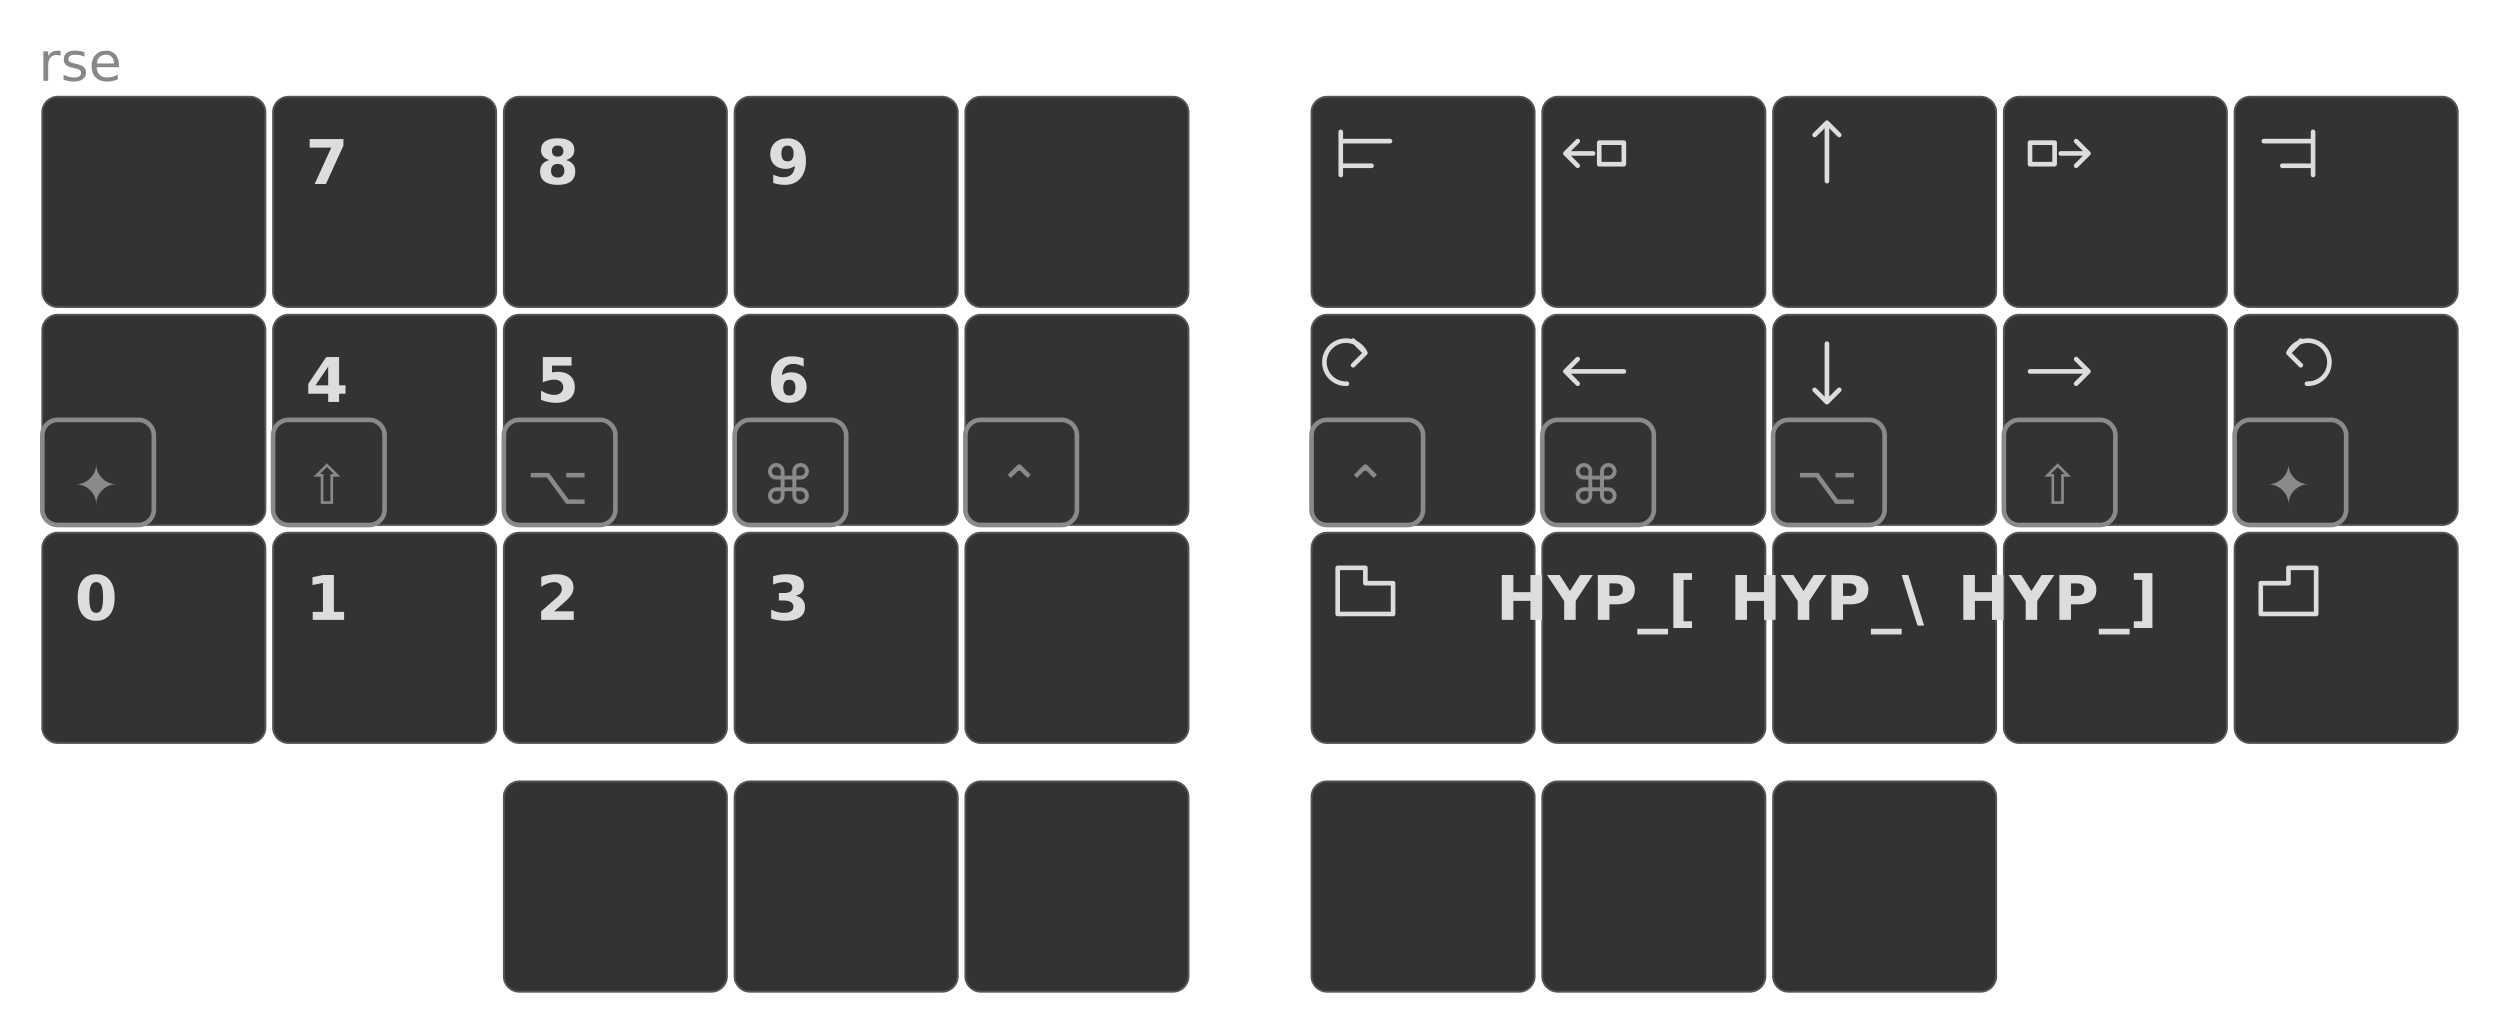
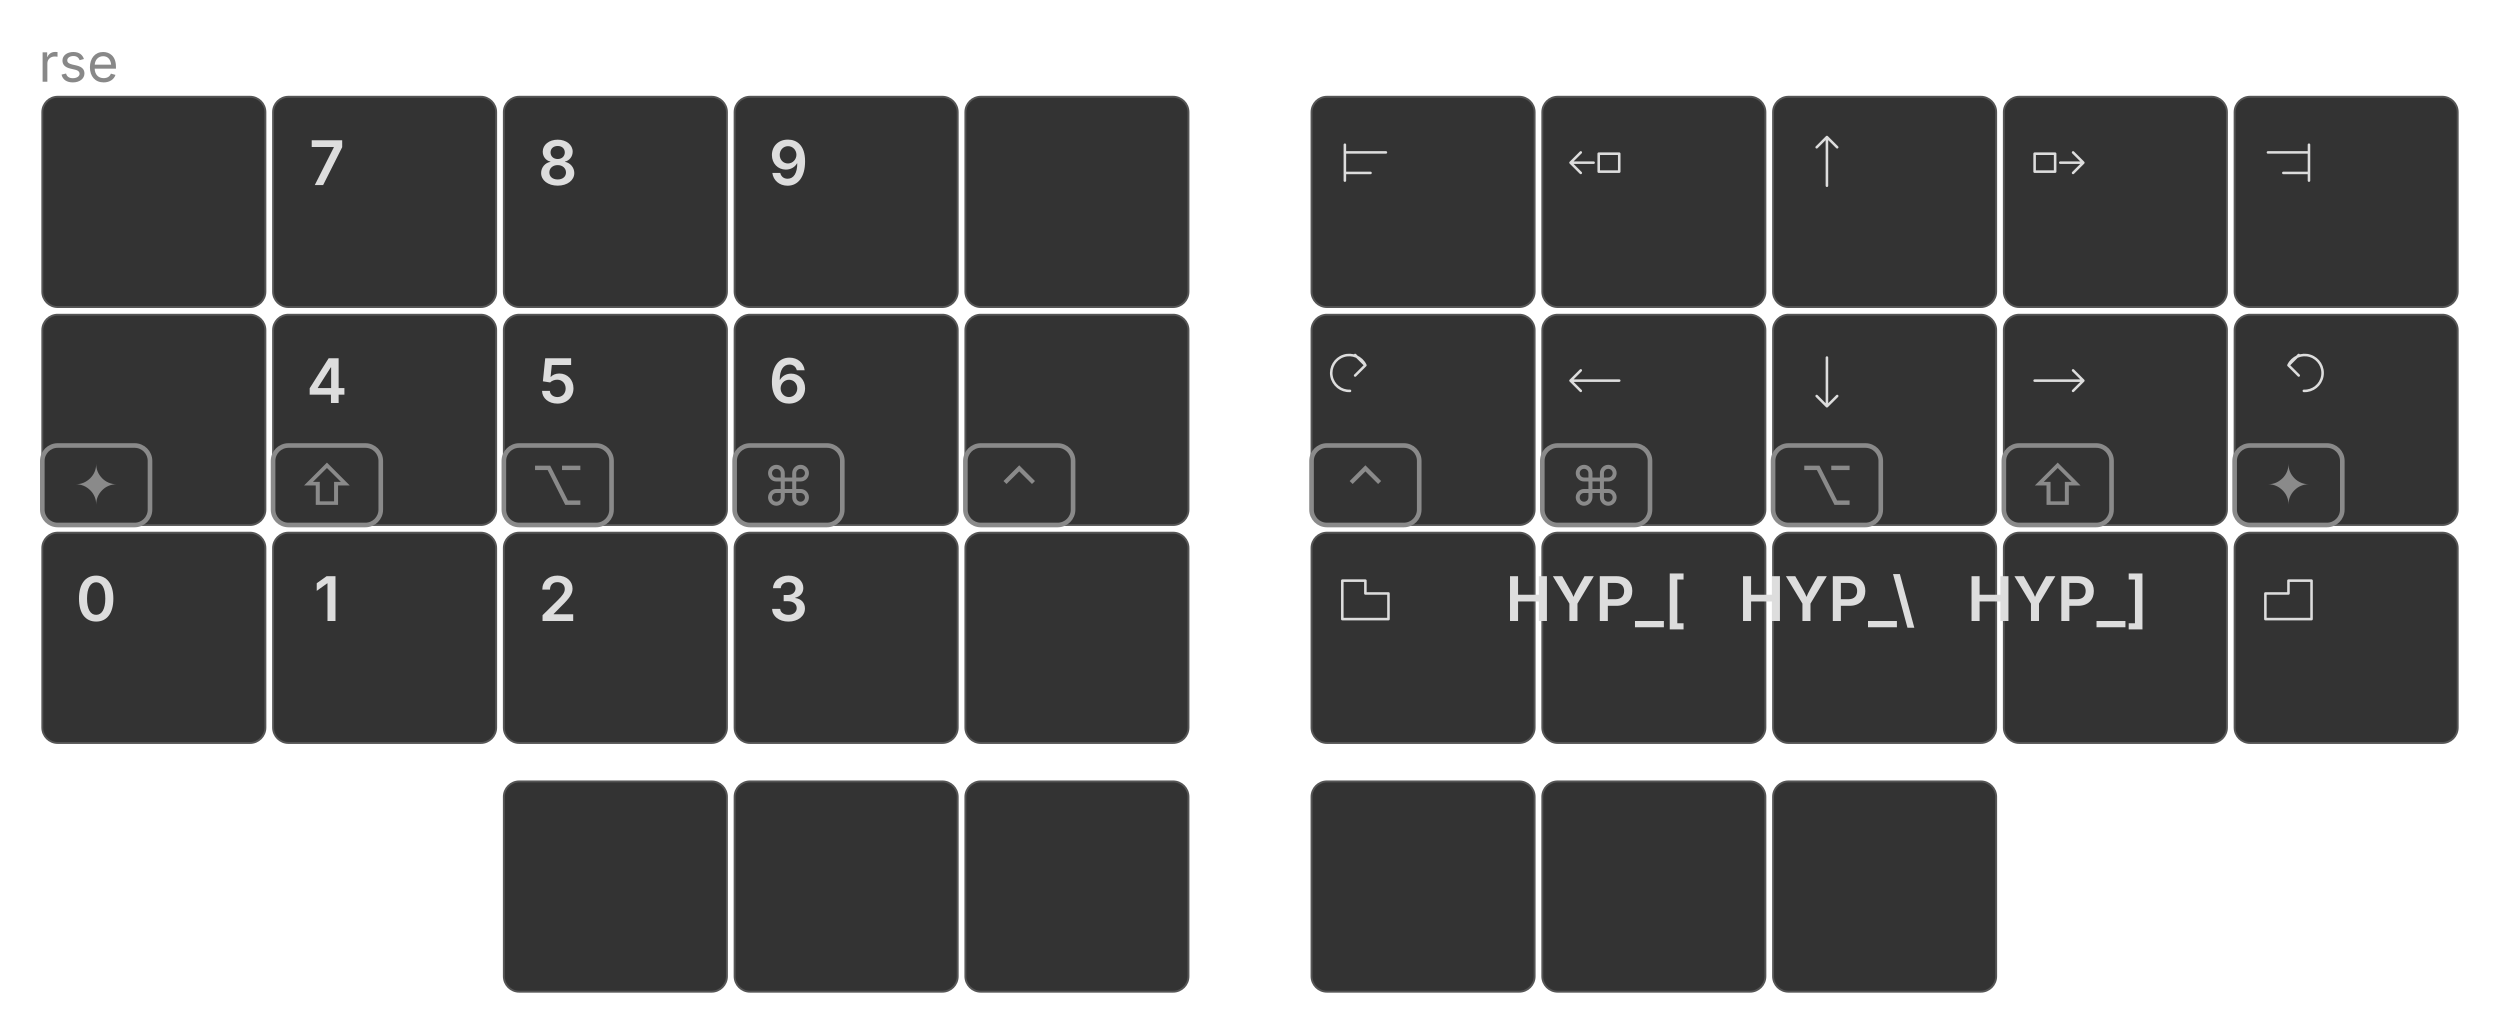
<svg xmlns="http://www.w3.org/2000/svg" class="keymap" width="650" height="267" viewBox="-10 -24 650.0 266.68">
-   <style>/* Cairo has no font fallback; DejaVu Sans has ⌘ ⌥ ⌃ ⇧ ✦ ⇊ ⇈. */
+   <style>/* Inter for letters. cairosvg uses only the first family, so marks
+        Inter lacks (✦ ⇊ ⇈) set .dejavu; browsers still walk the stack. */
    svg.keymap { background: #1e1e2e;
-                  font-family: "DejaVu Sans", "Segoe UI Symbol",
+                  font-family: Inter, "DejaVu Sans", "Segoe UI Symbol",
                              "Apple Symbols", sans-serif; }
+     text.dejavu { font-family: "DejaVu Sans", "Segoe UI Symbol",
+                   "Apple Symbols", sans-serif; }
    rect.keycap { fill: #333333; stroke: #555555; stroke-width: 0.5px; }
    text { fill: #c8c8c8; text-anchor: middle; dominant-baseline: central; }
    text.base { font-size: 16px; font-weight: 600; fill: #dddddd; }
    text.hold { font-size: 11px; }
    text.sym { font-size: 13px; fill: #9999ff; }
    text.num { font-size: 13px; fill: #ee9944; }
    text.oneshot { font-size: 12px; font-weight: 600; }
-     use.glyph { fill: none; stroke: #c8c8c8; stroke-width: 2.5px;
+     use.glyph { fill: none; stroke: #c8c8c8; stroke-width: 2px;
                stroke-linecap: round; stroke-linejoin: round; }
-     use.glyph.base { stroke: #dddddd; stroke-width: 3px; }
+     use.glyph.base { stroke: #dddddd; }
    use.glyph.sym { stroke: #9999ff; }
    use.glyph.num { stroke: #ee9944; }
    use.glyph.hold.tap-preferred.mod { stroke: #8a8a8a; }
    use.glyph.hold.hold-preferred.mod, use.glyph.oneshot.mod { stroke: #d0d0d0; }
    use.glyph.hold.hold-preferred.sym, use.glyph.oneshot.sym,
    use.glyph.hold.hold-preferred.nav, use.glyph.oneshot.nav { stroke: #1a1a1a; }
    use.glyph.hold.tap-preferred.sym { stroke: #9999ff; }
    use.glyph.hold.tap-preferred.nav { stroke: #ee9944; }
    rect.hold-box { stroke-width: 1.2px; }
    rect.hold-box.tap-preferred.mod { fill: none; stroke: #8a8a8a; }
    rect.hold-box.tap-preferred.sym { fill: none; stroke: #9999ff; }
    rect.hold-box.tap-preferred.nav { fill: none; stroke: #ee9944; }
    rect.hold-box.hold-preferred.mod { fill: #4a4a4a; stroke: #4a4a4a; }
    rect.hold-box.hold-preferred.sym { fill: #6666bb; stroke: #6666bb; }
    rect.hold-box.hold-preferred.nav { fill: #aa7755; stroke: #aa7755; }
    rect.hold-box.oneshot.mod { fill: #4a4a4a; stroke: #4a4a4a; }
    rect.hold-box.oneshot.sym { fill: #6666bb; stroke: #6666bb; }
    rect.hold-box.oneshot.nav { fill: #aa7755; stroke: #aa7755; }
    text.hold.hold-preferred.mod, text.oneshot.mod { fill: #d0d0d0; font-weight: 700; }
    text.hold.hold-preferred.sym, text.oneshot.sym,
    text.hold.hold-preferred.nav, text.oneshot.nav { fill: #1a1a1a; font-weight: 700; }
    text.hold.tap-preferred { fill: #8a8a8a; }
    text.hold.symbol { font-size: 14px; }
    text.oneshot.symbol { font-size: 16px; }
    text.title { font-size: 14px; fill: #888888; text-anchor: start; }</style>
  <defs>
-     <path id="glyph_backspace" class="symbol" transform="scale(0.4) translate(-24,-30)" d="M22,19l10,10 M22,29l10-10 M6,24l10,13h26v-26h-26z" />
-     <path id="glyph_delete-word" class="symbol" transform="scale(0.4) translate(-24,-30)" d="M22,19l10,10 M22,29l10-10 M6,24l10,13h26v-26h-26z M6,17l-6,7,6,7" />
-     <path id="glyph_return" class="symbol" transform="scale(0.4) translate(-24,-30)" d="M42,13V27H6 m8-8l-8,8l8,8" />
-     <path id="glyph_space" class="symbol" transform="scale(0.4) translate(-24,-30)" d="M42,24V32H6V24" />
-     <path id="glyph_escape" class="symbol" transform="scale(0.4) translate(-24,-30)" d="M24,24l-18-18 m0,10v-10h10 M24,6A18,18,0,1,1,6,24" />
-     <path id="glyph_up" class="symbol" transform="scale(0.4) translate(-24,-30)" d="M24,42v-36 m-8,6l8-8l8,8" />
-     <path id="glyph_down" class="symbol" transform="scale(0.4) translate(-24,-30)" d="M24,6v36 m-8,-6l8,8l8-8" />
-     <path id="glyph_left" class="symbol" transform="scale(0.4) translate(-24,-30)" d="M42,24h-36 m6-8l-8,8l8,8" />
-     <path id="glyph_right" class="symbol" transform="scale(0.4) translate(-24,-30)" d="M6,24h36 m-6-8l8,8l-8,8" />
-     <path id="glyph_tab" class="symbol" transform="scale(0.4) translate(-24,-30)" d="M6,12H32m-5-6l7,6l-7,6 M6,36H32m-5-6l7,6l-7,6 M42,8v32" />
-     <path id="glyph_btab" class="symbol" transform="scale(0.4) translate(-24,-30)" d="M42,12H16m5-6l-7,6l7,6 M42,36H16m5-6l-7,6l7,6 M6,8v32" />
-     <path id="glyph_home" class="symbol" transform="scale(0.4) translate(-24,-30)" d="M8,10v28 M8,16h32 M8,32h20" />
-     <path id="glyph_end" class="symbol" transform="scale(0.4) translate(-24,-30)" d="M40,10v28 M8,16h32 M20,32h20" />
-     <path id="glyph_word-left" class="symbol" transform="scale(0.4) translate(-24,-30)" d="M22,24h-16m6-8l-8,8l8,8 M26,17h16v14h-16z" />
-     <path id="glyph_word-right" class="symbol" transform="scale(0.4) translate(-24,-30)" d="M6,17h16v14h-16z M26,24h16m-6-8l8,8l-8,8" />
-     <path id="glyph_hist-back" class="symbol" transform="scale(0.4) translate(-24,-30)" d="M36,32A14,14 0 1 0 24,12m8-8l-8,8l8,8" />
-     <path id="glyph_hist-fwd" class="symbol" transform="scale(0.4) translate(-24,-30)" d="M12,32A14,14 0 1 1 24,12m-8-8l8,8l-8,8" />
-     <path id="glyph_app-tab-prev" class="symbol" transform="scale(0.4) translate(-24,-30)" d="M6,10h18v10h18v20H6z" />
-     <path id="glyph_app-tab-next" class="symbol" transform="scale(0.4) translate(-24,-30)" d="M6,20h18v-10h18v30H6z" />
-     <path id="glyph_bluetooth" class="symbol" transform="scale(0.4) translate(-24,-30)" d="M12,16 L36,32 L24,40 L24,8 L36,16 L12,32" />
+     <path id="glyph_backspace" class="symbol" transform="scale(0.333333) translate(-24,-24)" d="M22,19l10,10 M22,29l10-10 M6,24l10,13h26v-26h-26z" />
+     <path id="glyph_delete-word" class="symbol" transform="scale(0.333333) translate(-24,-24)" d="M22,19l10,10 M22,29l10-10 M6,24l10,13h26v-26h-26z M6,17l-6,7,6,7" />
+     <path id="glyph_return" class="symbol" transform="scale(0.333333) translate(-24,-24)" d="M42,13V27H6 m8-8l-8,8l8,8" />
+     <path id="glyph_space" class="symbol" transform="scale(0.333333) translate(-24,-24)" d="M42,24V32H6V24" />
+     <path id="glyph_escape" class="symbol" transform="scale(0.333333) translate(-24,-24)" d="M24,24l-18-18 m0,10v-10h10 M24,6A18,18,0,1,1,6,24" />
+     <path id="glyph_up" class="symbol" transform="scale(0.333333) translate(-24,-24)" d="M24,42v-36 m-8,6l8-8l8,8" />
+     <path id="glyph_down" class="symbol" transform="scale(0.333333) translate(-24,-24)" d="M24,6v36 m-8,-6l8,8l8-8" />
+     <path id="glyph_left" class="symbol" transform="scale(0.333333) translate(-24,-24)" d="M42,24h-36 m6-8l-8,8l8,8" />
+     <path id="glyph_right" class="symbol" transform="scale(0.333333) translate(-24,-24)" d="M6,24h36 m-6-8l8,8l-8,8" />
+     <path id="glyph_tab" class="symbol" transform="scale(0.333333) translate(-24,-24)" d="M6,12H32m-5-6l7,6l-7,6 M6,36H32m-5-6l7,6l-7,6 M42,8v32" />
+     <path id="glyph_btab" class="symbol" transform="scale(0.333333) translate(-24,-24)" d="M42,12H16m5-6l-7,6l7,6 M42,36H16m5-6l-7,6l7,6 M6,8v32" />
+     <path id="glyph_home" class="symbol" transform="scale(0.333333) translate(-24,-24)" d="M8,10v28 M8,16h32 M8,32h20" />
+     <path id="glyph_end" class="symbol" transform="scale(0.333333) translate(-24,-24)" d="M40,10v28 M8,16h32 M20,32h20" />
+     <path id="glyph_word-left" class="symbol" transform="scale(0.333333) translate(-24,-24)" d="M22,24h-16m6-8l-8,8l8,8 M26,17h16v14h-16z" />
+     <path id="glyph_word-right" class="symbol" transform="scale(0.333333) translate(-24,-24)" d="M6,17h16v14h-16z M26,24h16m-6-8l8,8l-8,8" />
+     <path id="glyph_hist-back" class="symbol" transform="scale(0.333333) translate(-24,-24)" d="M36,32A14,14 0 1 0 24,12m8-8l-8,8l8,8" />
+     <path id="glyph_hist-fwd" class="symbol" transform="scale(0.333333) translate(-24,-24)" d="M12,32A14,14 0 1 1 24,12m-8-8l8,8l-8,8" />
+     <path id="glyph_app-tab-prev" class="symbol" transform="scale(0.333333) translate(-24,-24)" d="M6,10h18v10h18v20H6z" />
+     <path id="glyph_app-tab-next" class="symbol" transform="scale(0.333333) translate(-24,-24)" d="M6,20h18v-10h18v30H6z" />
+     <path id="glyph_bluetooth" class="symbol" transform="scale(0.333333) translate(-24,-24)" d="M12,16 L36,32 L24,40 L24,8 L36,16 L12,32" />
  </defs>
  <text class="title" x="0" y="-8">rse</text>
  <g transform="translate(0.00,0.00)">
    <rect class="keycap" x="1.0" y="1.0" width="58.0" height="54.67" rx="4.0" ry="4.0" />
  </g>
  <g transform="translate(60.00,0.00)">
    <rect class="keycap" x="1.0" y="1.0" width="58.0" height="54.67" rx="4.0" ry="4.0" />
    <text class="base" x="15.0" y="18.134">7</text>
  </g>
  <g transform="translate(120.00,0.00)">
    <rect class="keycap" x="1.0" y="1.0" width="58.0" height="54.67" rx="4.0" ry="4.0" />
    <text class="base" x="15.0" y="18.134">8</text>
  </g>
  <g transform="translate(180.00,0.00)">
    <rect class="keycap" x="1.0" y="1.0" width="58.0" height="54.67" rx="4.0" ry="4.0" />
    <text class="base" x="15.0" y="18.134">9</text>
  </g>
  <g transform="translate(240.00,0.00)">
    <rect class="keycap" x="1.0" y="1.0" width="58.0" height="54.67" rx="4.0" ry="4.0" />
  </g>
  <g transform="translate(330.00,0.00)">
    <rect class="keycap" x="1.0" y="1.0" width="58.0" height="54.67" rx="4.0" ry="4.0" />
    <use class="glyph base" href="#glyph_home" x="15.0" y="18.134" />
  </g>
  <g transform="translate(390.00,0.00)">
    <rect class="keycap" x="1.0" y="1.0" width="58.0" height="54.67" rx="4.0" ry="4.0" />
    <use class="glyph base" href="#glyph_word-left" x="15.0" y="18.134" />
  </g>
  <g transform="translate(450.00,0.00)">
    <rect class="keycap" x="1.0" y="1.0" width="58.0" height="54.67" rx="4.0" ry="4.0" />
    <use class="glyph base" href="#glyph_up" x="15.0" y="18.134" />
  </g>
  <g transform="translate(510.00,0.00)">
    <rect class="keycap" x="1.0" y="1.0" width="58.0" height="54.67" rx="4.0" ry="4.0" />
    <use class="glyph base" href="#glyph_word-right" x="15.0" y="18.134" />
  </g>
  <g transform="translate(570.00,0.00)">
    <rect class="keycap" x="1.0" y="1.0" width="58.0" height="54.67" rx="4.0" ry="4.0" />
    <use class="glyph base" href="#glyph_end" x="15.0" y="18.134" />
  </g>
  <g transform="translate(0.00,56.67)">
    <rect class="keycap" x="1.0" y="1.0" width="58.0" height="54.67" rx="4.0" ry="4.0" />
-     <rect class="hold-box tap-preferred mod" x="1.0" y="28.335" width="29.0" height="27.335" rx="4.0" ry="4.0" />
-     <text class="hold tap-preferred mod symbol" x="15.0" y="45.336">✦</text>
+     <rect class="hold-box tap-preferred mod" x="1.0" y="35.002" width="28.0" height="20.668" rx="4.0" ry="4.0" />
+     <text class="hold tap-preferred mod symbol dejavu" x="15.0" y="45.336">✦</text>
  </g>
  <g transform="translate(60.00,56.67)">
    <rect class="keycap" x="1.0" y="1.0" width="58.0" height="54.67" rx="4.0" ry="4.0" />
-     <rect class="hold-box tap-preferred mod" x="1.0" y="28.335" width="29.0" height="27.335" rx="4.0" ry="4.0" />
+     <rect class="hold-box tap-preferred mod" x="1.0" y="35.002" width="28.0" height="20.668" rx="4.0" ry="4.0" />
    <text class="base" x="15.0" y="18.134">4</text>
    <text class="hold tap-preferred mod symbol" x="15.0" y="45.336">⇧</text>
  </g>
  <g transform="translate(120.00,56.67)">
    <rect class="keycap" x="1.0" y="1.0" width="58.0" height="54.67" rx="4.0" ry="4.0" />
-     <rect class="hold-box tap-preferred mod" x="1.0" y="28.335" width="29.0" height="27.335" rx="4.0" ry="4.0" />
+     <rect class="hold-box tap-preferred mod" x="1.0" y="35.002" width="28.0" height="20.668" rx="4.0" ry="4.0" />
    <text class="base" x="15.0" y="18.134">5</text>
    <text class="hold tap-preferred mod symbol" x="15.0" y="45.336">⌥</text>
  </g>
  <g transform="translate(180.00,56.67)">
    <rect class="keycap" x="1.0" y="1.0" width="58.0" height="54.67" rx="4.0" ry="4.0" />
-     <rect class="hold-box tap-preferred mod" x="1.0" y="28.335" width="29.0" height="27.335" rx="4.0" ry="4.0" />
+     <rect class="hold-box tap-preferred mod" x="1.0" y="35.002" width="28.0" height="20.668" rx="4.0" ry="4.0" />
    <text class="base" x="15.0" y="18.134">6</text>
    <text class="hold tap-preferred mod symbol" x="15.0" y="45.336">⌘</text>
  </g>
  <g transform="translate(240.00,56.67)">
    <rect class="keycap" x="1.0" y="1.0" width="58.0" height="54.67" rx="4.0" ry="4.0" />
-     <rect class="hold-box tap-preferred mod" x="1.0" y="28.335" width="29.0" height="27.335" rx="4.0" ry="4.0" />
+     <rect class="hold-box tap-preferred mod" x="1.0" y="35.002" width="28.0" height="20.668" rx="4.0" ry="4.0" />
    <text class="hold tap-preferred mod symbol" x="15.0" y="45.336">⌃</text>
  </g>
  <g transform="translate(330.00,56.67)">
    <rect class="keycap" x="1.0" y="1.0" width="58.0" height="54.67" rx="4.0" ry="4.0" />
-     <rect class="hold-box tap-preferred mod" x="1.0" y="28.335" width="29.0" height="27.335" rx="4.0" ry="4.0" />
+     <rect class="hold-box tap-preferred mod" x="1.0" y="35.002" width="28.0" height="20.668" rx="4.0" ry="4.0" />
    <use class="glyph base" href="#glyph_hist-fwd" x="15.0" y="18.134" />
    <text class="hold tap-preferred mod symbol" x="15.0" y="45.336">⌃</text>
  </g>
  <g transform="translate(390.00,56.67)">
    <rect class="keycap" x="1.0" y="1.0" width="58.0" height="54.67" rx="4.0" ry="4.0" />
-     <rect class="hold-box tap-preferred mod" x="1.0" y="28.335" width="29.0" height="27.335" rx="4.0" ry="4.0" />
+     <rect class="hold-box tap-preferred mod" x="1.0" y="35.002" width="28.0" height="20.668" rx="4.0" ry="4.0" />
    <use class="glyph base" href="#glyph_left" x="15.0" y="18.134" />
    <text class="hold tap-preferred mod symbol" x="15.0" y="45.336">⌘</text>
  </g>
  <g transform="translate(450.00,56.67)">
    <rect class="keycap" x="1.0" y="1.0" width="58.0" height="54.67" rx="4.0" ry="4.0" />
-     <rect class="hold-box tap-preferred mod" x="1.0" y="28.335" width="29.0" height="27.335" rx="4.0" ry="4.0" />
+     <rect class="hold-box tap-preferred mod" x="1.0" y="35.002" width="28.0" height="20.668" rx="4.0" ry="4.0" />
    <use class="glyph base" href="#glyph_down" x="15.0" y="18.134" />
    <text class="hold tap-preferred mod symbol" x="15.0" y="45.336">⌥</text>
  </g>
  <g transform="translate(510.00,56.67)">
    <rect class="keycap" x="1.0" y="1.0" width="58.0" height="54.67" rx="4.0" ry="4.0" />
-     <rect class="hold-box tap-preferred mod" x="1.0" y="28.335" width="29.0" height="27.335" rx="4.0" ry="4.0" />
+     <rect class="hold-box tap-preferred mod" x="1.0" y="35.002" width="28.0" height="20.668" rx="4.0" ry="4.0" />
    <use class="glyph base" href="#glyph_right" x="15.0" y="18.134" />
    <text class="hold tap-preferred mod symbol" x="15.0" y="45.336">⇧</text>
  </g>
  <g transform="translate(570.00,56.67)">
    <rect class="keycap" x="1.0" y="1.0" width="58.0" height="54.67" rx="4.0" ry="4.0" />
-     <rect class="hold-box tap-preferred mod" x="1.0" y="28.335" width="29.0" height="27.335" rx="4.0" ry="4.0" />
+     <rect class="hold-box tap-preferred mod" x="1.0" y="35.002" width="28.0" height="20.668" rx="4.0" ry="4.0" />
    <use class="glyph base" href="#glyph_hist-back" x="15.0" y="18.134" />
-     <text class="hold tap-preferred mod symbol" x="15.0" y="45.336">✦</text>
+     <text class="hold tap-preferred mod symbol dejavu" x="15.0" y="45.336">✦</text>
  </g>
  <g transform="translate(0.00,113.34)">
    <rect class="keycap" x="1.0" y="1.0" width="58.0" height="54.67" rx="4.0" ry="4.0" />
    <text class="base" x="15.0" y="18.134">0</text>
  </g>
  <g transform="translate(60.00,113.34)">
    <rect class="keycap" x="1.0" y="1.0" width="58.0" height="54.67" rx="4.0" ry="4.0" />
    <text class="base" x="15.0" y="18.134">1</text>
  </g>
  <g transform="translate(120.00,113.34)">
    <rect class="keycap" x="1.0" y="1.0" width="58.0" height="54.67" rx="4.0" ry="4.0" />
    <text class="base" x="15.0" y="18.134">2</text>
  </g>
  <g transform="translate(180.00,113.34)">
    <rect class="keycap" x="1.0" y="1.0" width="58.0" height="54.67" rx="4.0" ry="4.0" />
    <text class="base" x="15.0" y="18.134">3</text>
  </g>
  <g transform="translate(240.00,113.34)">
    <rect class="keycap" x="1.0" y="1.0" width="58.0" height="54.67" rx="4.0" ry="4.0" />
  </g>
  <g transform="translate(330.00,113.34)">
    <rect class="keycap" x="1.0" y="1.0" width="58.0" height="54.67" rx="4.0" ry="4.0" />
    <use class="glyph base" href="#glyph_app-tab-prev" x="15.0" y="18.134" />
  </g>
  <g transform="translate(390.00,113.34)">
    <rect class="keycap" x="1.0" y="1.0" width="58.0" height="54.67" rx="4.0" ry="4.0" />
    <text class="base" x="15.0" y="18.134">HYP_[</text>
  </g>
  <g transform="translate(450.00,113.34)">
    <rect class="keycap" x="1.0" y="1.0" width="58.0" height="54.67" rx="4.0" ry="4.0" />
    <text class="base" x="15.0" y="18.134">HYP_\</text>
  </g>
  <g transform="translate(510.00,113.34)">
    <rect class="keycap" x="1.0" y="1.0" width="58.0" height="54.67" rx="4.0" ry="4.0" />
    <text class="base" x="15.0" y="18.134">HYP_]</text>
  </g>
  <g transform="translate(570.00,113.34)">
    <rect class="keycap" x="1.0" y="1.0" width="58.0" height="54.67" rx="4.0" ry="4.0" />
    <use class="glyph base" href="#glyph_app-tab-next" x="15.0" y="18.134" />
  </g>
  <g transform="translate(120.00,178.01)">
    <rect class="keycap" x="1.0" y="1.0" width="58.0" height="54.67" rx="4.0" ry="4.0" />
  </g>
  <g transform="translate(180.00,178.01)">
    <rect class="keycap" x="1.0" y="1.0" width="58.0" height="54.67" rx="4.0" ry="4.0" />
  </g>
  <g transform="translate(240.00,178.01)">
    <rect class="keycap" x="1.0" y="1.0" width="58.0" height="54.67" rx="4.0" ry="4.0" />
  </g>
  <g transform="translate(330.00,178.01)">
    <rect class="keycap" x="1.0" y="1.0" width="58.0" height="54.67" rx="4.0" ry="4.0" />
  </g>
  <g transform="translate(390.00,178.01)">
    <rect class="keycap" x="1.0" y="1.0" width="58.0" height="54.67" rx="4.0" ry="4.0" />
  </g>
  <g transform="translate(450.00,178.01)">
    <rect class="keycap" x="1.0" y="1.0" width="58.0" height="54.67" rx="4.0" ry="4.0" />
  </g>
</svg>
